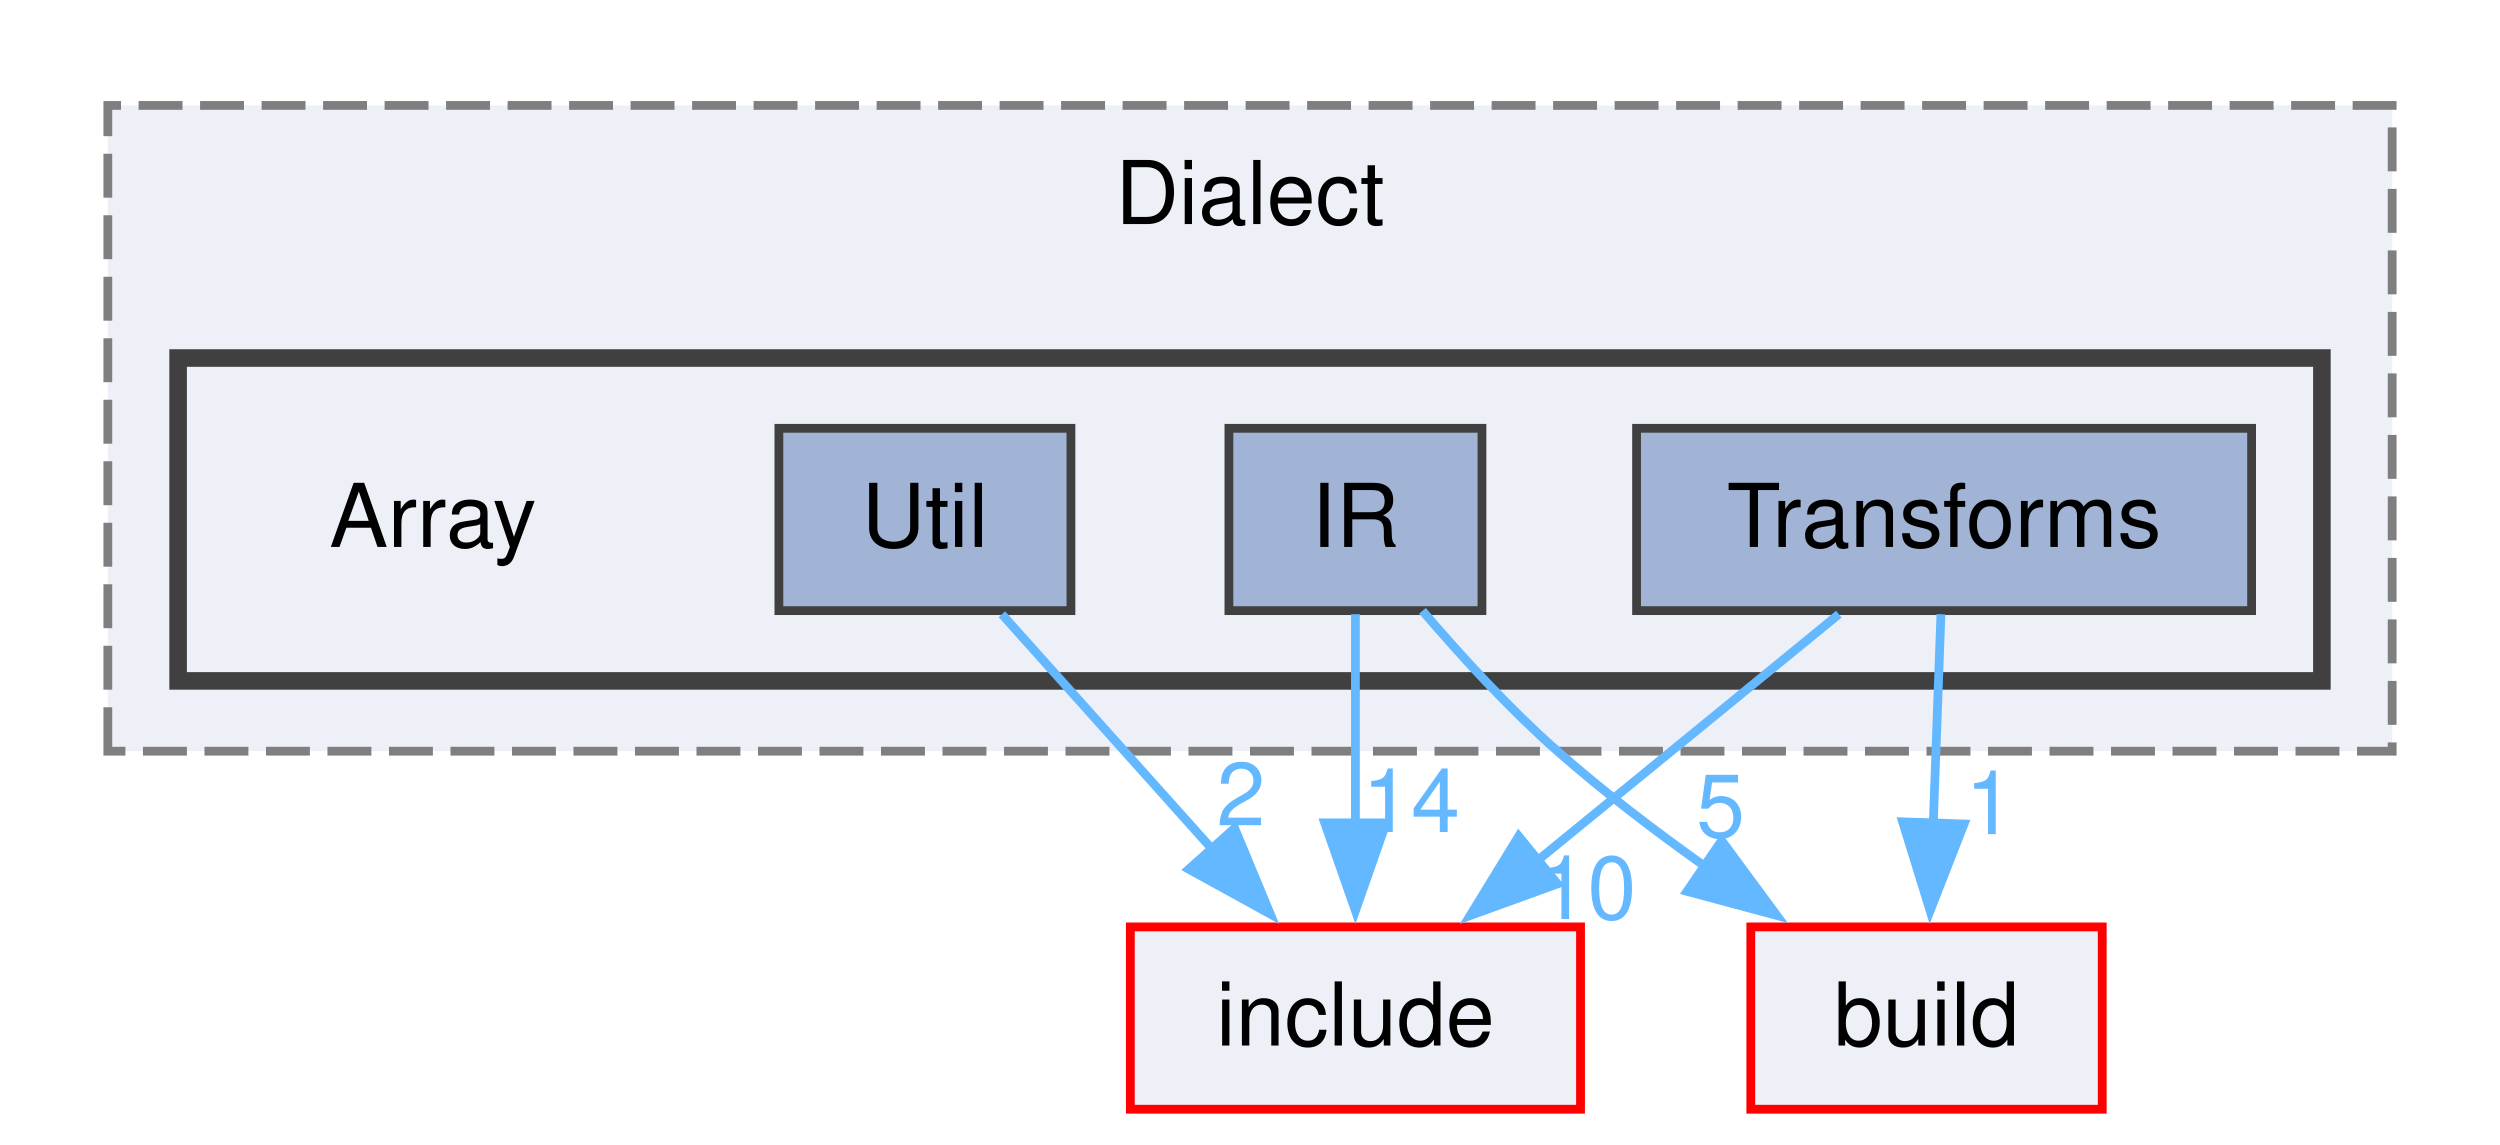
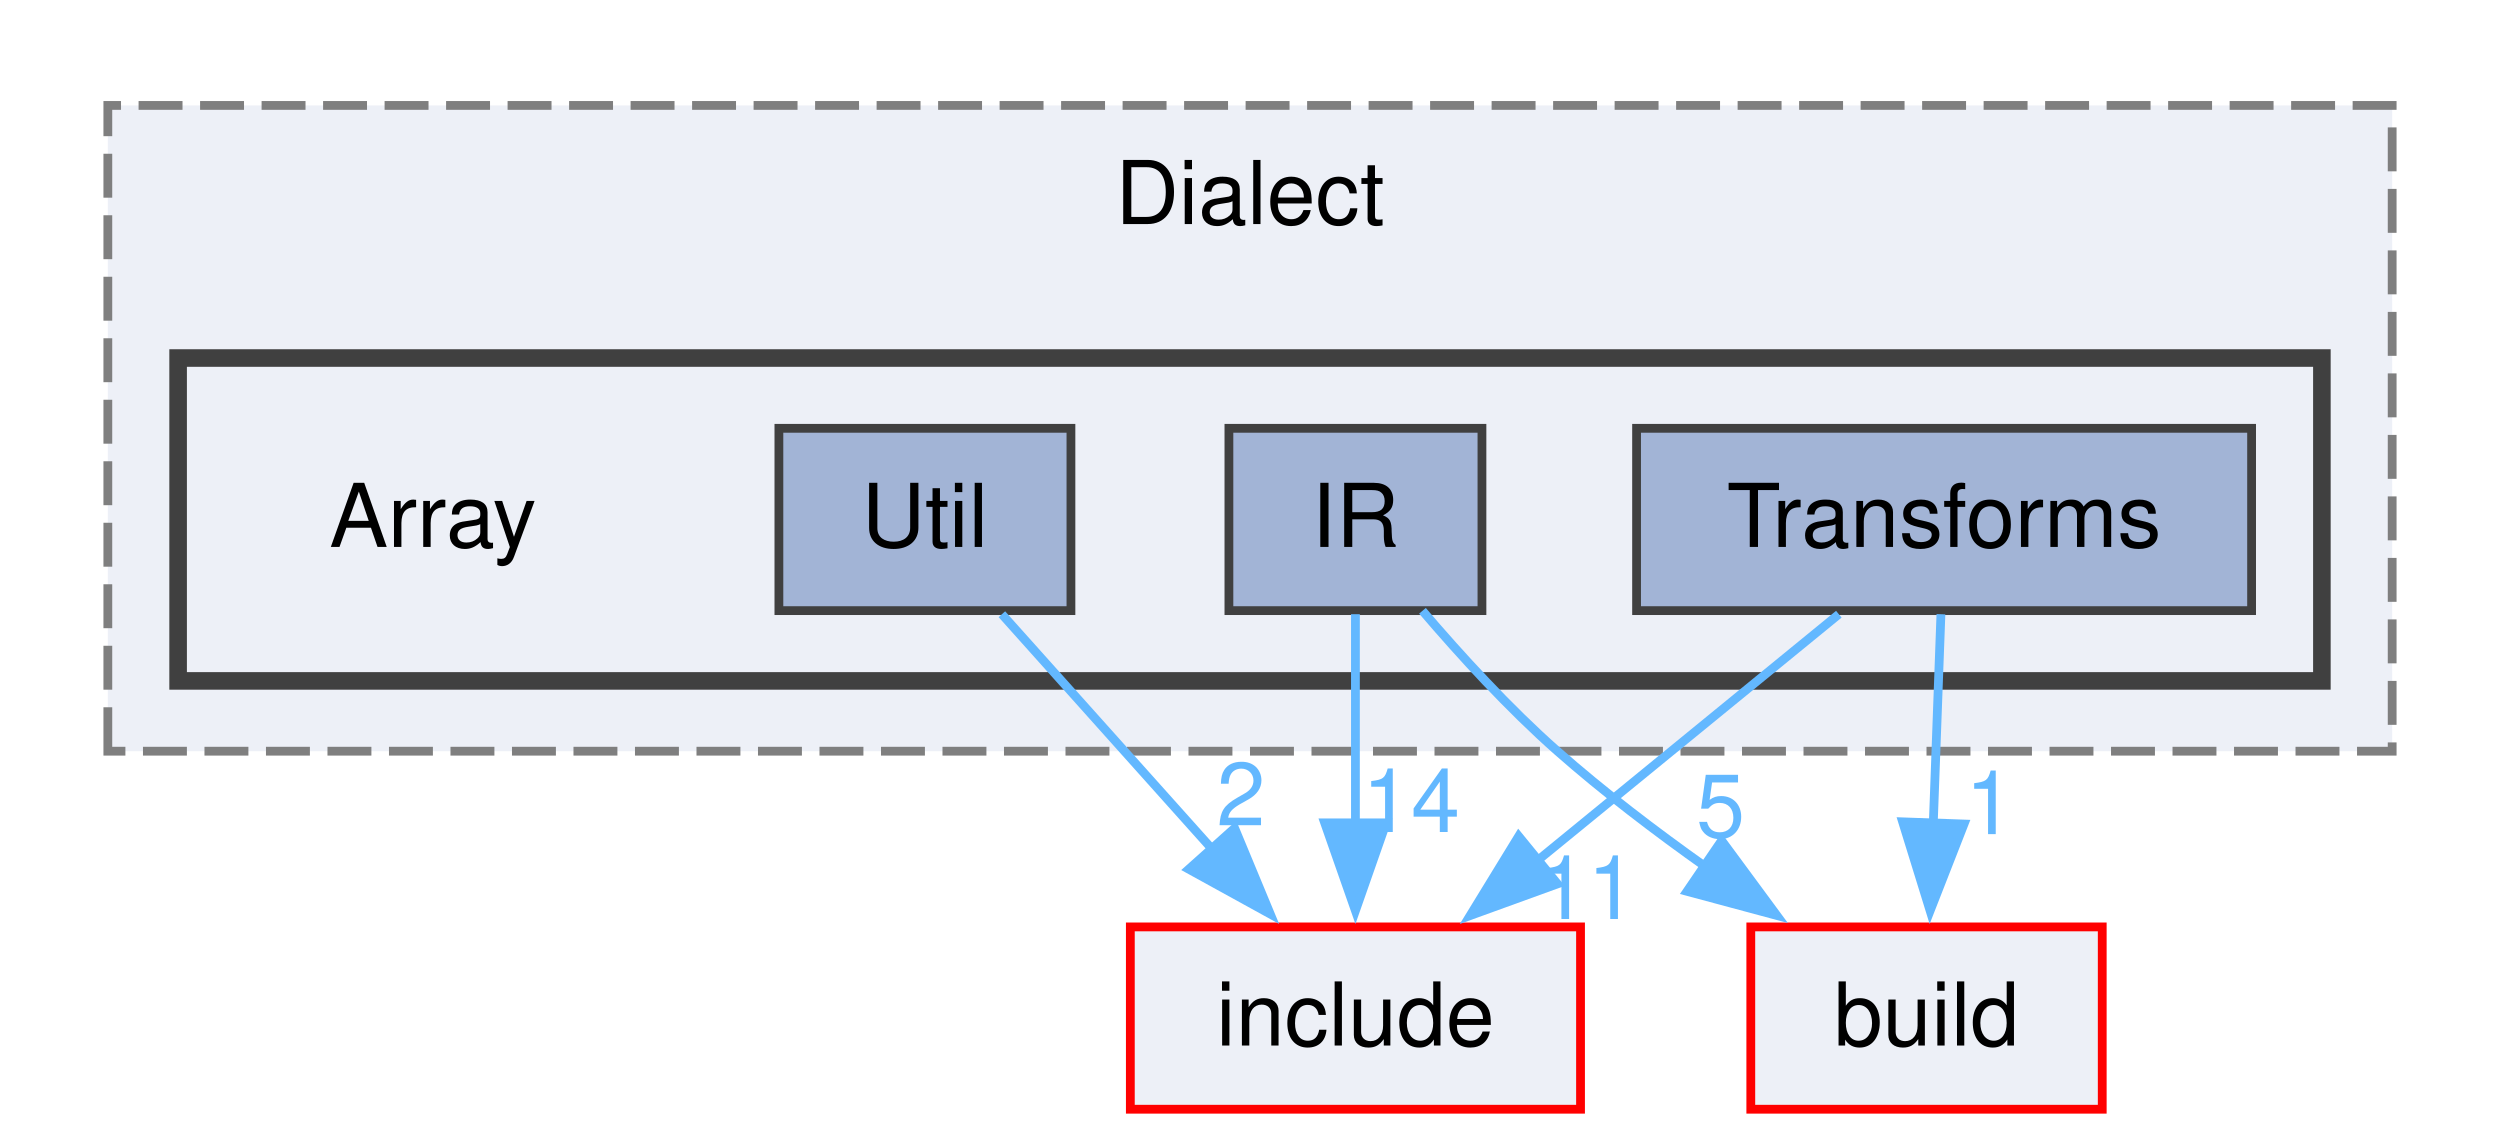
<svg xmlns="http://www.w3.org/2000/svg" xmlns:xlink="http://www.w3.org/1999/xlink" width="284pt" height="130pt" viewBox="0.00 0.00 284.00 130.25">
  <g id="graph0" class="graph" transform="scale(1 1) rotate(0) translate(4 126.25)">
    <g id="clust1" class="cluster">
      <g id="a_clust1">
        <a xlink:href="dir_1a25ec519b6c1121408b67cc33ce3f15.html" target="_top" xlink:title="Dialect">
          <polygon fill="#edf0f7" stroke="#7f7f7f" stroke-dasharray="5,2" points="8,-40.75 8,-114.25 268,-114.25 268,-40.75 8,-40.75" />
          <text text-anchor="middle" x="138" y="-100.75" font-family="Helvetica,sans-Serif" font-size="10.00">Dialect</text>
        </a>
      </g>
    </g>
    <g id="clust2" class="cluster">
      <g id="a_clust2">
        <a xlink:href="dir_bd2062b8c4ad1f43d1e921ef361eb9b3.html" target="_top">
          <polygon fill="#edf0f7" stroke="#404040" stroke-width="2" points="16,-48.75 16,-85.5 260,-85.5 260,-48.75 16,-48.75" />
        </a>
      </g>
    </g>
    <g id="node1" class="node">
      <text text-anchor="middle" x="45" y="-64" font-family="Helvetica,sans-Serif" font-size="10.00">Array</text>
    </g>
    <g id="node2" class="node">
      <g id="a_node2">
        <a xlink:href="dir_adfe3cc28faefdcc2b149bf5452f8464.html" target="_top" xlink:title="IR">
          <polygon fill="#a2b4d6" stroke="#404040" points="164.4,-77.5 135.6,-77.5 135.6,-56.75 164.4,-56.75 164.4,-77.5" />
          <text text-anchor="middle" x="150" y="-64" font-family="Helvetica,sans-Serif" font-size="10.00">IR</text>
        </a>
      </g>
    </g>
    <g id="node5" class="node">
      <g id="a_node5">
        <a xlink:href="dir_d44c64559bbebec7f509842c48db8b23.html" target="_top" xlink:title="include">
          <polygon fill="#edf0f7" stroke="red" points="175.62,-20.75 124.38,-20.75 124.38,0 175.62,0 175.62,-20.75" />
          <text text-anchor="middle" x="150" y="-7.25" font-family="Helvetica,sans-Serif" font-size="10.00">include</text>
        </a>
      </g>
    </g>
    <g id="edge2" class="edge">
      <g id="a_edge2">
        <a xlink:href="dir_000072_000040.html" target="_top">
          <path fill="none" stroke="#63b8ff" d="M150,-56.34C150,-49.72 150,-40.72 150,-32.52" />
          <polygon fill="#63b8ff" stroke="#63b8ff" points="153.5,-32.59 150,-22.59 146.5,-32.59 153.5,-32.59" />
        </a>
      </g>
      <g id="a_edge2-headlabel">
        <a xlink:href="dir_000072_000040.html" target="_top" xlink:title="14">
          <text text-anchor="middle" x="156.34" y="-31.55" font-family="Helvetica,sans-Serif" font-size="10.00" fill="#63b8ff">14</text>
        </a>
      </g>
    </g>
    <g id="node6" class="node">
      <g id="a_node6">
        <a xlink:href="dir_4fef79e7177ba769987a8da36c892c5f.html" target="_top" xlink:title="build">
          <polygon fill="#edf0f7" stroke="red" points="235,-20.75 195,-20.75 195,0 235,0 235,-20.75" />
          <text text-anchor="middle" x="215" y="-7.25" font-family="Helvetica,sans-Serif" font-size="10.00">build</text>
        </a>
      </g>
    </g>
    <g id="edge1" class="edge">
      <g id="a_edge1">
        <a xlink:href="dir_000072_000010.html" target="_top">
          <path fill="none" stroke="#63b8ff" d="M157.63,-56.73C161.9,-51.73 167.47,-45.62 173,-40.75 178.22,-36.15 184.16,-31.62 189.91,-27.55" />
          <polygon fill="#63b8ff" stroke="#63b8ff" points="191.68,-30.58 197.97,-22.05 187.74,-24.8 191.68,-30.58" />
        </a>
      </g>
      <g id="a_edge1-headlabel">
        <a xlink:href="dir_000072_000010.html" target="_top" xlink:title="5">
          <text text-anchor="middle" x="191.56" y="-30.97" font-family="Helvetica,sans-Serif" font-size="10.00" fill="#63b8ff">5</text>
        </a>
      </g>
    </g>
    <g id="node3" class="node">
      <g id="a_node3">
        <a xlink:href="dir_0f47d102f81ccf3cfd7f2842a6dda839.html" target="_top" xlink:title="Transforms">
          <polygon fill="#a2b4d6" stroke="#404040" points="252,-77.5 182,-77.5 182,-56.75 252,-56.75 252,-77.5" />
          <text text-anchor="middle" x="217" y="-64" font-family="Helvetica,sans-Serif" font-size="10.00">Transforms</text>
        </a>
      </g>
    </g>
    <g id="edge4" class="edge">
      <g id="a_edge4">
        <a xlink:href="dir_000130_000040.html" target="_top">
          <path fill="none" stroke="#63b8ff" d="M205.02,-56.34C195.49,-48.55 181.94,-37.47 170.67,-28.26" />
          <polygon fill="#63b8ff" stroke="#63b8ff" points="173,-25.65 163.05,-22.04 168.58,-31.07 173,-25.65" />
        </a>
      </g>
      <g id="a_edge4-headlabel">
-         <a xlink:href="dir_000130_000040.html" target="_top" xlink:title="10">
-           <text text-anchor="middle" x="176.41" y="-21.65" font-family="Helvetica,sans-Serif" font-size="10.00" fill="#63b8ff">10</text>
+         <a xlink:href="dir_000130_000040.html" target="_top" xlink:title="11">
+           <text text-anchor="middle" x="176.41" y="-21.65" font-family="Helvetica,sans-Serif" font-size="10.00" fill="#63b8ff">11</text>
        </a>
      </g>
    </g>
    <g id="edge3" class="edge">
      <g id="a_edge3">
        <a xlink:href="dir_000130_000010.html" target="_top">
          <path fill="none" stroke="#63b8ff" d="M216.64,-56.34C216.4,-49.72 216.07,-40.72 215.77,-32.52" />
          <polygon fill="#63b8ff" stroke="#63b8ff" points="219.27,-32.46 215.41,-22.59 212.28,-32.71 219.27,-32.46" />
        </a>
      </g>
      <g id="a_edge3-headlabel">
        <a xlink:href="dir_000130_000010.html" target="_top" xlink:title="1">
          <text text-anchor="middle" x="222.19" y="-31.31" font-family="Helvetica,sans-Serif" font-size="10.00" fill="#63b8ff">1</text>
        </a>
      </g>
    </g>
    <g id="node4" class="node">
      <g id="a_node4">
        <a xlink:href="dir_e210cad2efeafef44dc7a88fe095541a.html" target="_top" xlink:title="Util">
          <polygon fill="#a2b4d6" stroke="#404040" points="117.62,-77.5 84.38,-77.5 84.38,-56.75 117.62,-56.75 117.62,-77.5" />
          <text text-anchor="middle" x="101" y="-64" font-family="Helvetica,sans-Serif" font-size="10.00">Util</text>
        </a>
      </g>
    </g>
    <g id="edge5" class="edge">
      <g id="a_edge5">
        <a xlink:href="dir_000137_000040.html" target="_top">
          <path fill="none" stroke="#63b8ff" d="M109.76,-56.34C116.45,-48.86 125.85,-38.36 133.89,-29.38" />
          <polygon fill="#63b8ff" stroke="#63b8ff" points="136.25,-31.99 140.31,-22.21 131.03,-27.32 136.25,-31.99" />
        </a>
      </g>
      <g id="a_edge5-headlabel">
        <a xlink:href="dir_000137_000040.html" target="_top" xlink:title="2">
          <text text-anchor="middle" x="136.97" y="-32.31" font-family="Helvetica,sans-Serif" font-size="10.00" fill="#63b8ff">2</text>
        </a>
      </g>
    </g>
  </g>
</svg>
